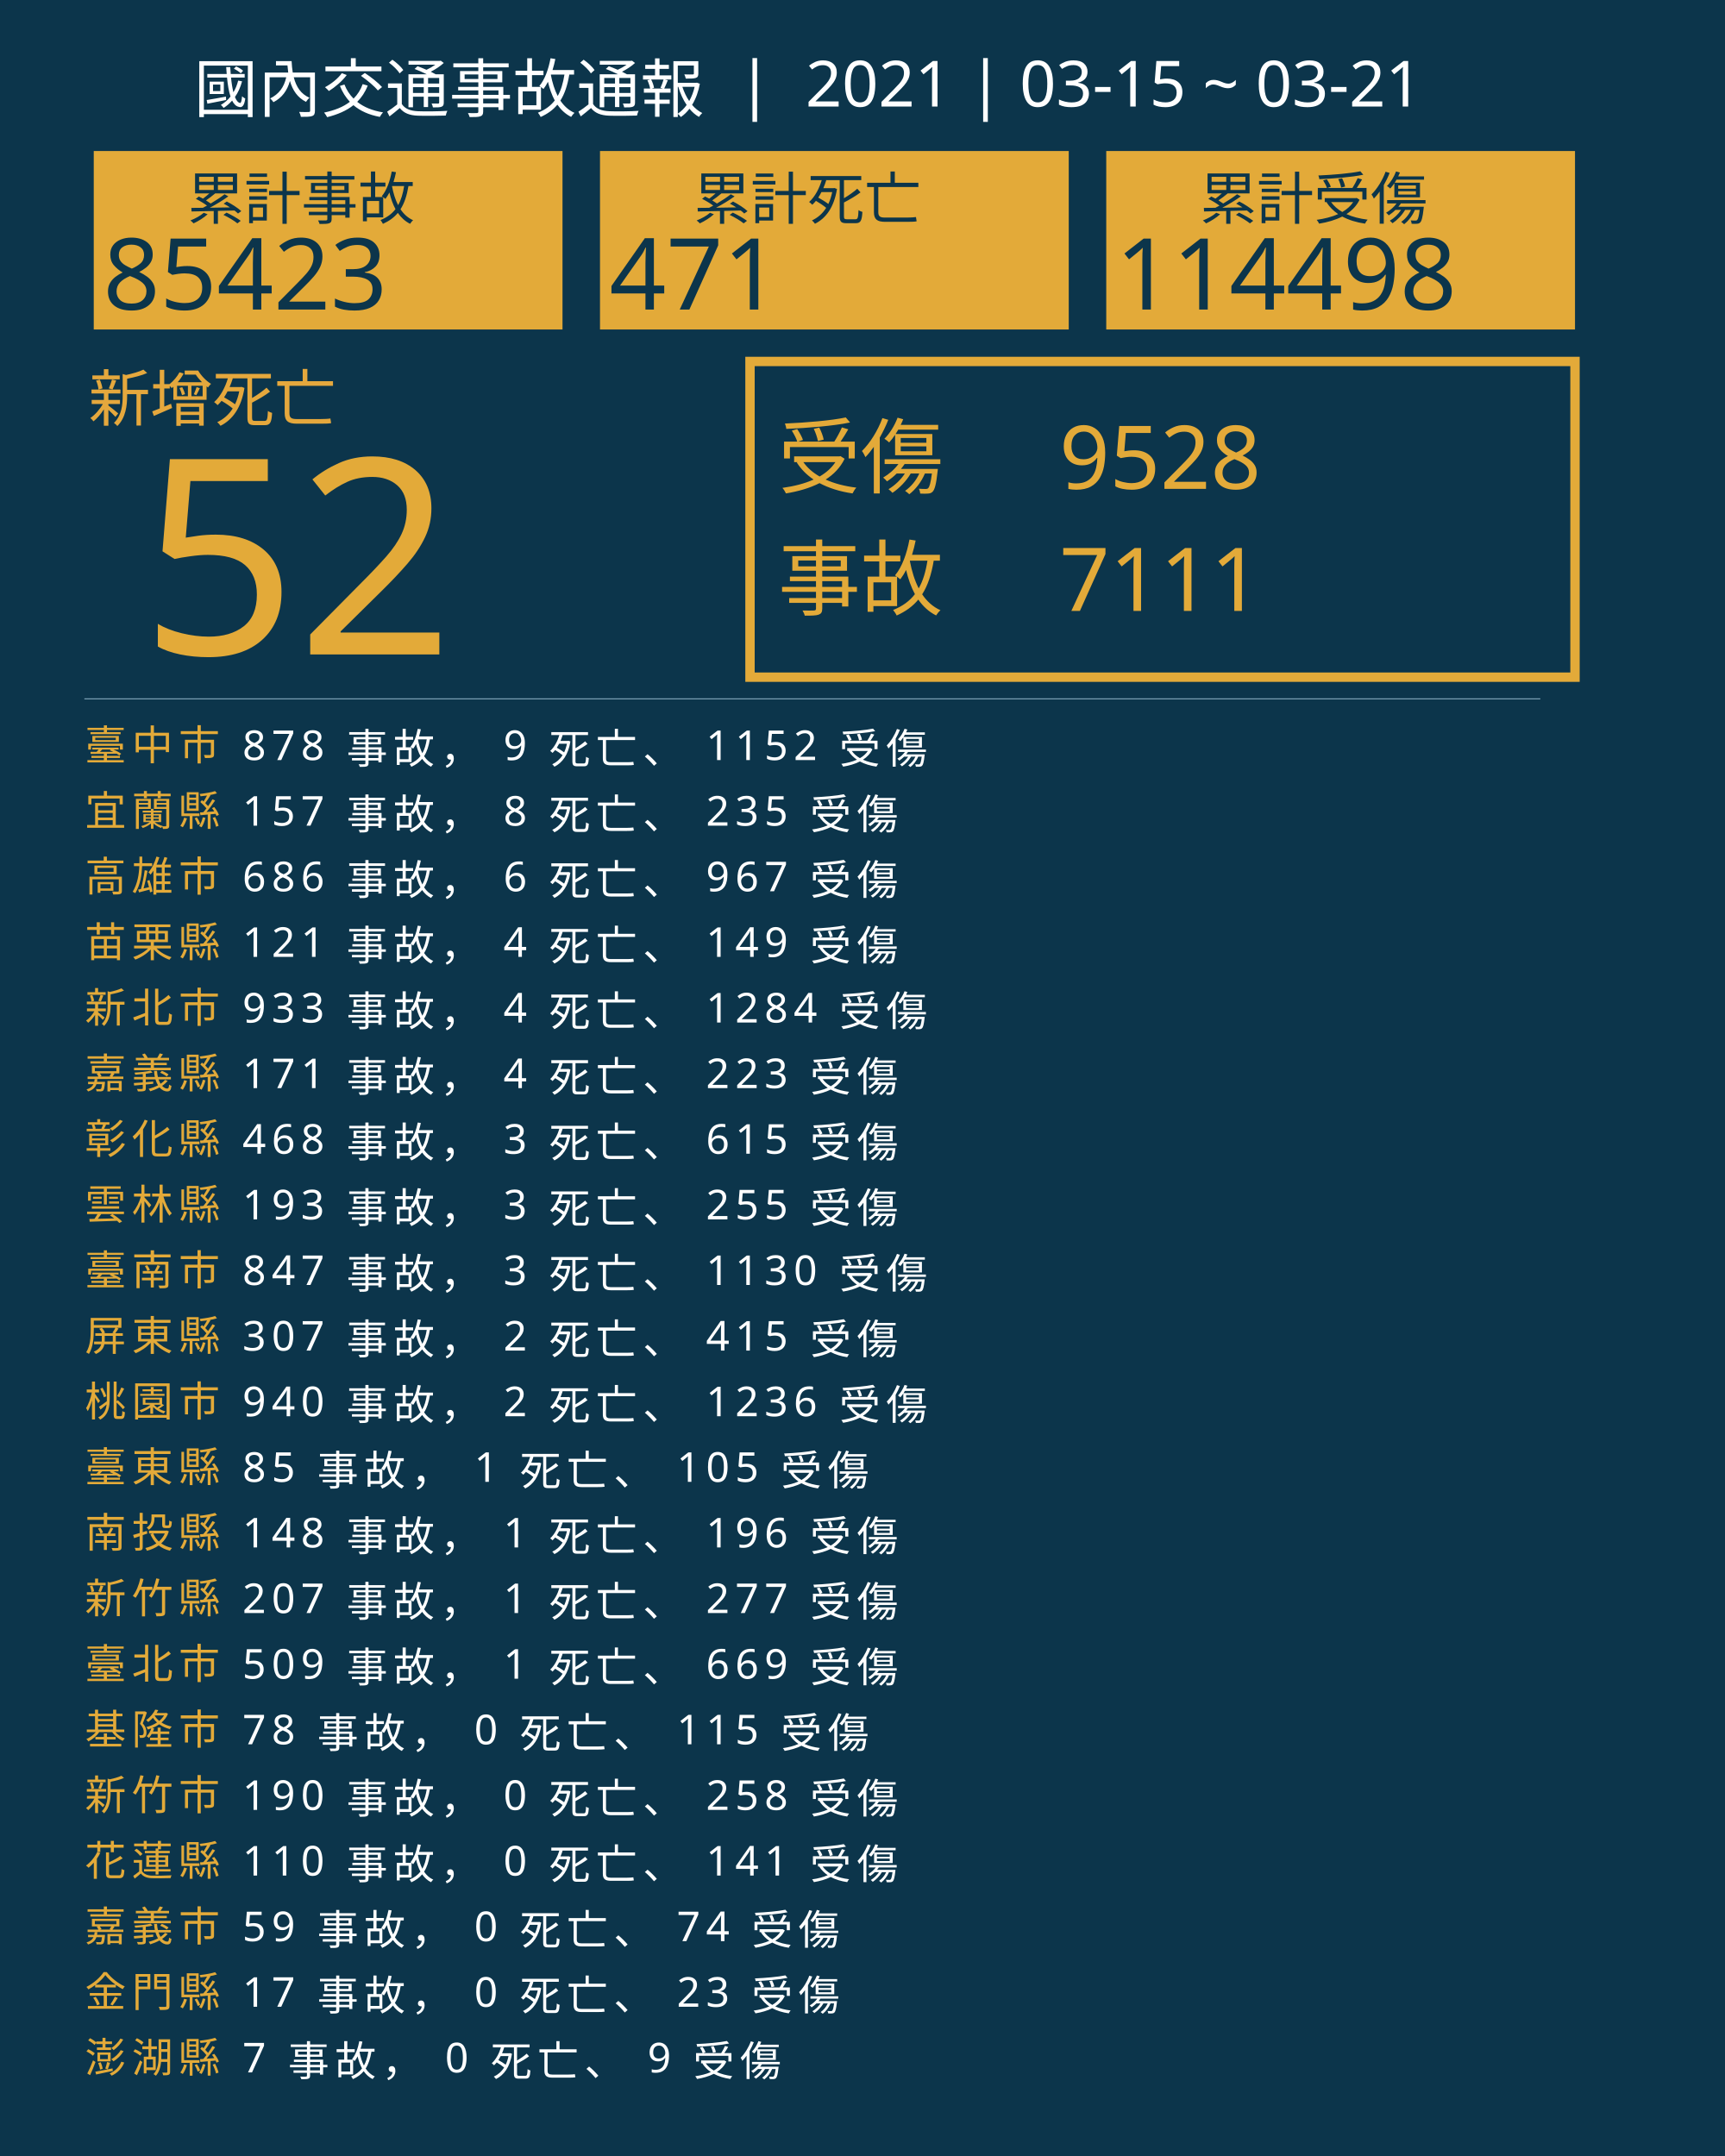
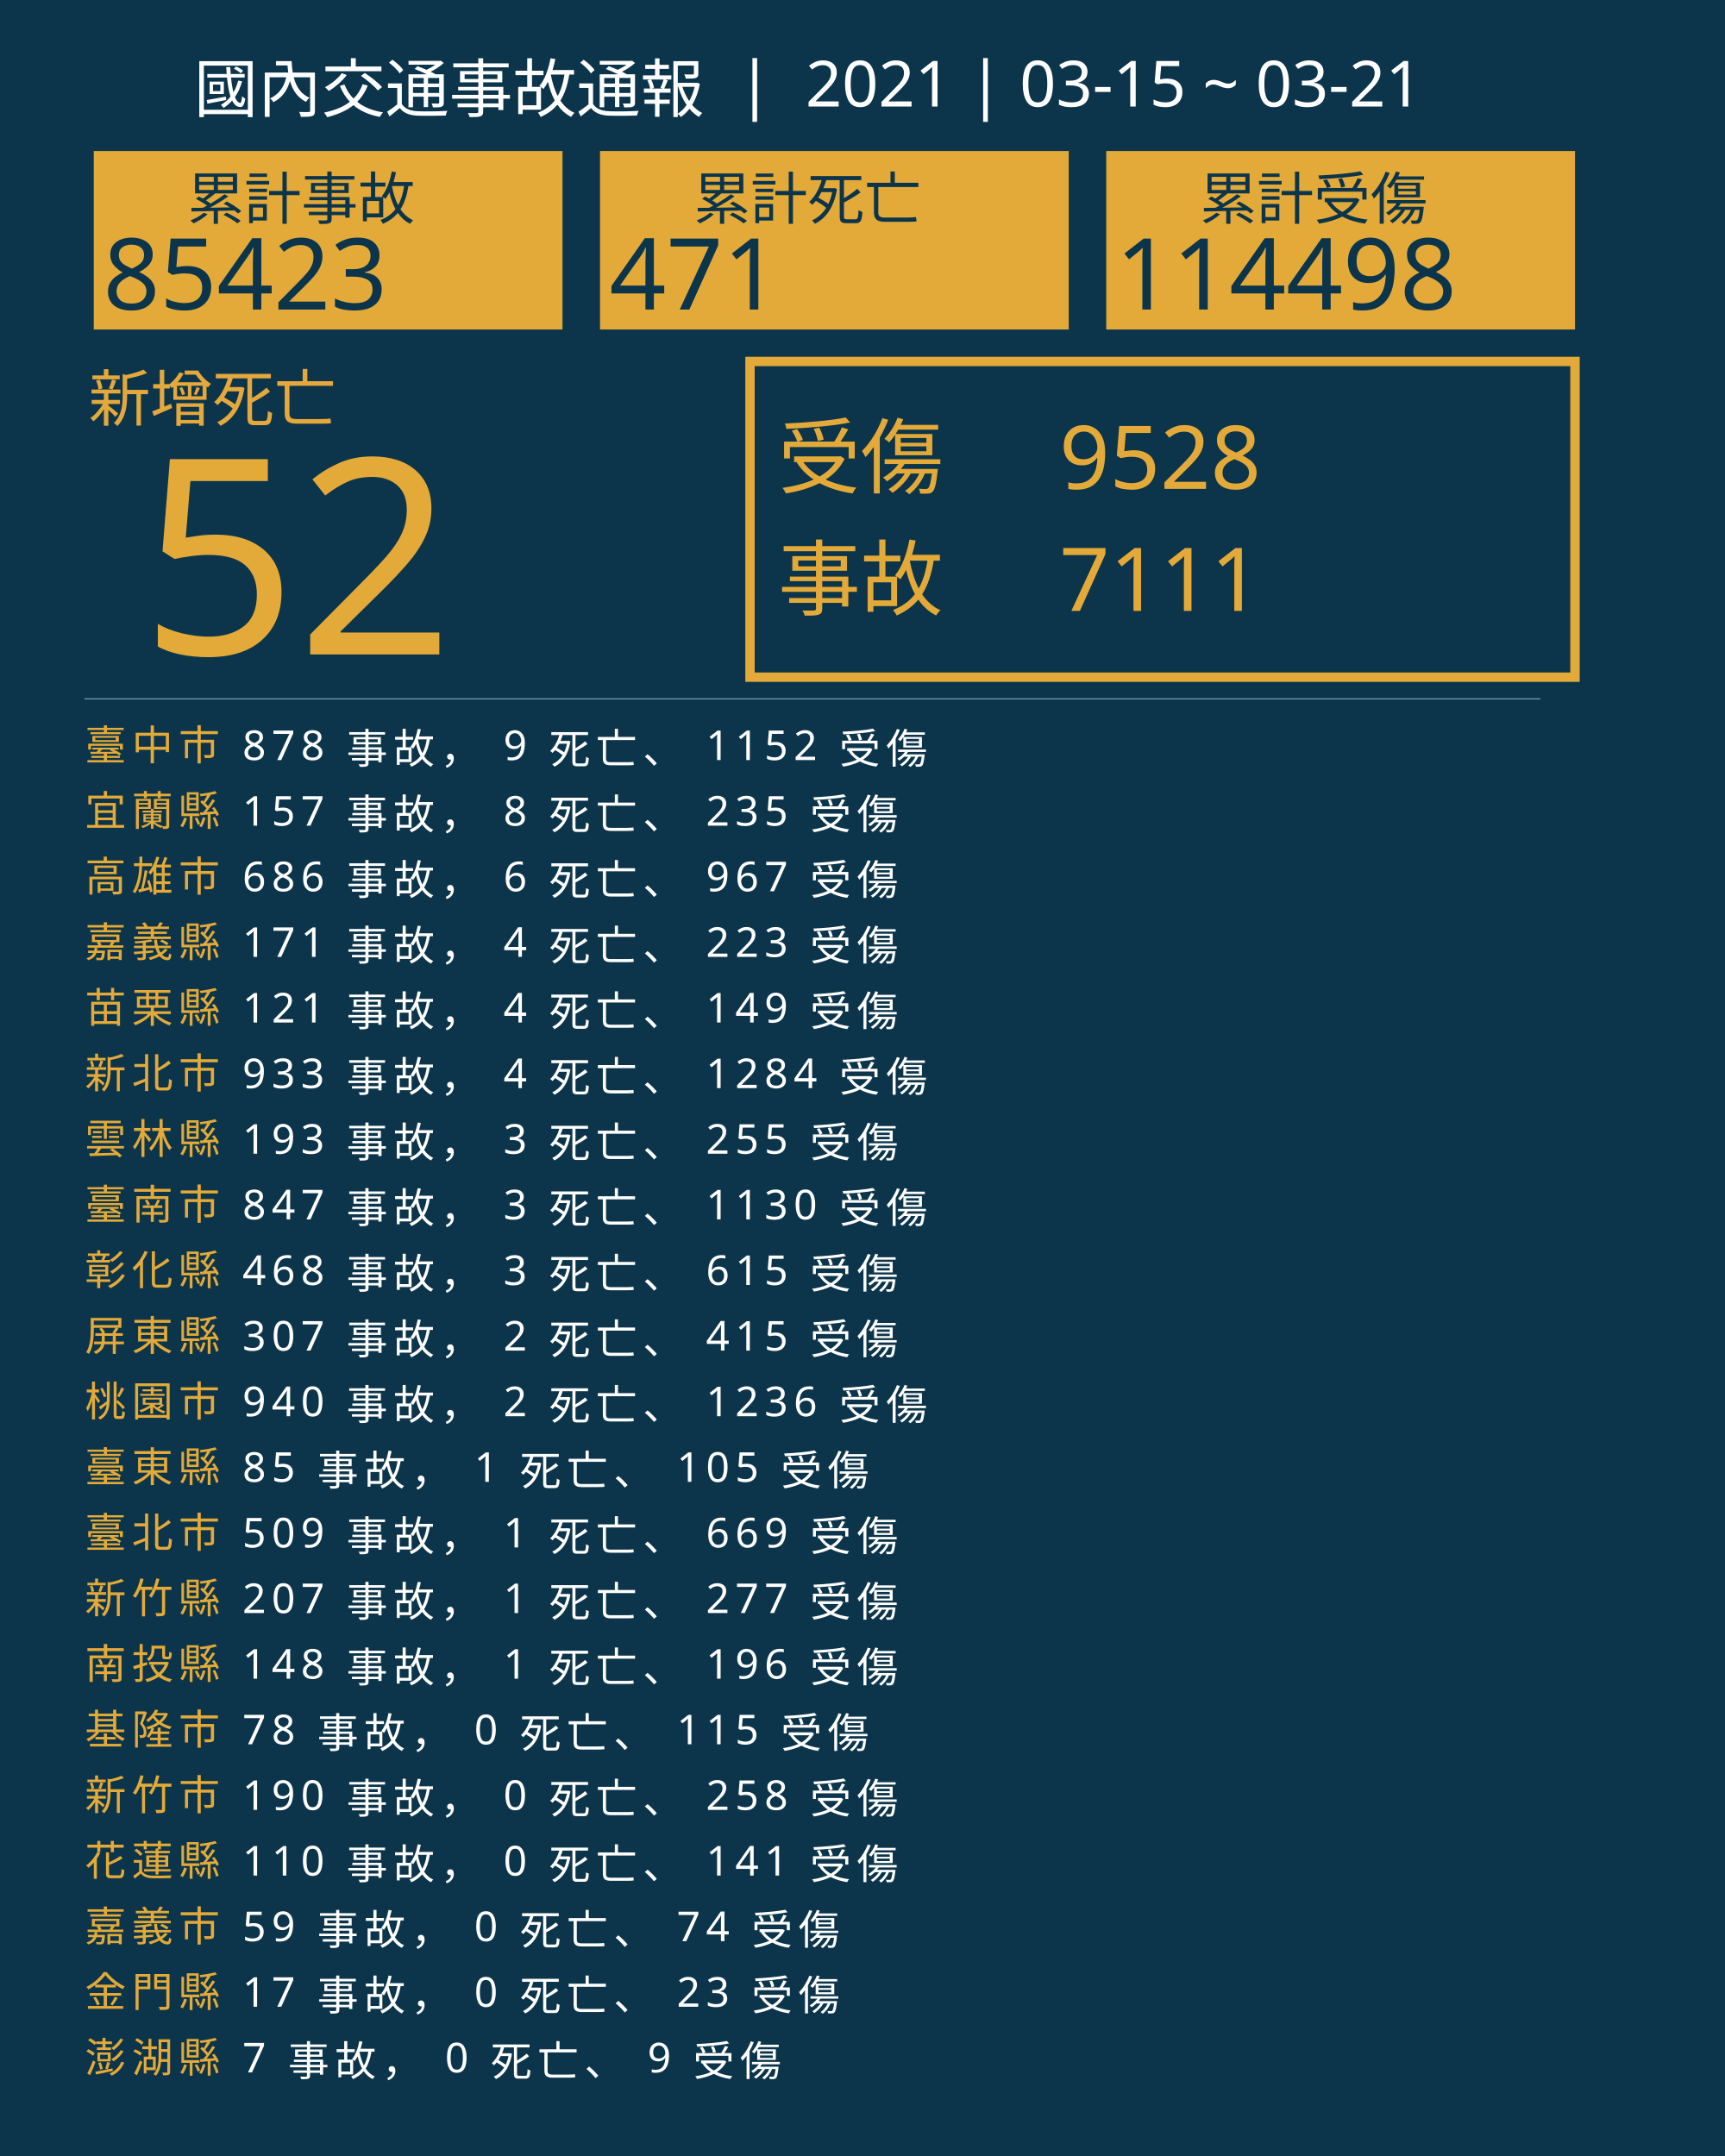
<svg xmlns="http://www.w3.org/2000/svg" version="1.1" id="圖層_1" x="0px" y="0px" viewBox="0 0 1840 2300" style="enable-background:new 0 0 1840 2300;" xml:space="preserve">
  <style type="text/css">
	.st0{fill:#0C354B;}
	.st1{fill:#E5A83D;}
	.st2{font-family:'NotoSansCJKtc-Bold-B5pc-H';}
	.st3{font-size:66px;}
	.st4{fill:#E3AA39;}
	.st5{font-family:'Arial-BoldMT';}
	.st6{font-size:291.776px;}
	.st7{fill:none;stroke:#E3AA39;stroke-miterlimit:10;stroke-width:10;}
	.st8{font-family:'NotoSansCJKtc-Light-B5pc-H';}
	.st9{font-size:88px;}
	.st10{font-family:'NotoSansCJKtc-Medium-B5pc-H';}
	.st11{font-size:94px;}
	.st12{fill:none;stroke:#8AAFC1;stroke-miterlimit:10;}
	.st13{font-size:60.649px;}
	.st14{font-size:106px;}
	.st15{fill:none;}
	.st16{font-size:44px;}
	.st17{letter-spacing:6;}
	.st18{fill:#FFFFFF;}
	.st19{letter-spacing:1;}
	.st20{font-size:68px;}
</style>
  <rect class="st0" width="1840" height="2300" />
  <text transform="matrix(1 0 0 1 94.5001 449.017)" class="st1 st2 st3">新增死亡</text>
  <g>
    <text transform="matrix(1 0 0 1 150 698.1412)" class="st4 st5 st6">52</text>
  </g>
  <g>
    <rect x="800" y="385.6" class="st7" width="880" height="336.8" />
    <g>
      <text transform="matrix(1 0 0 1 830 519.593)" class="st4 st8 st9">受傷</text>
      <text transform="matrix(1 0 0 1 1130 521.5084)" class="st4 st10 st11">9528</text>
      <text transform="matrix(1 0 0 1 1130 651.7274)" class="st4 st10 st11">7111</text>
      <text transform="matrix(1 0 0 1 830 649.4965)" class="st4 st8 st9">事故</text>
    </g>
  </g>
  <line class="st12" x1="90" y1="745.5" x2="1643" y2="745.5" />
  <g>
    <g>
      <rect x="100" y="161.1" class="st4" width="500" height="190.4" />
      <g>
        <text transform="matrix(1 0 0 1 200 233.9079)" class="st0 st10 st13">累計事故</text>
        <g>
          <text transform="matrix(1 0 0 1 110 330.2121)" class="st0 st5 st14">85423</text>
        </g>
      </g>
    </g>
    <g>
      <rect x="640" y="161.1" class="st4" width="500" height="190.4" />
      <g>
        <text transform="matrix(1 0 0 1 740 233.908)" class="st0 st10 st13">累計死亡</text>
        <g>
          <text transform="matrix(1 0 0 1 650 330.2122)" class="st0 st5 st14">471</text>
        </g>
      </g>
    </g>
    <g>
      <rect x="1180" y="161.1" class="st4" width="500" height="190.4" />
      <g>
        <text transform="matrix(1 0 0 1 1280 233.908)" class="st0 st10 st13">累計受傷</text>
        <g>
          <text transform="matrix(1 0 0 1 1190 330.2122)" class="st0 st5 st14">114498</text>
        </g>
      </g>
    </g>
  </g>
  <rect x="90.6" y="772.1" class="st15" width="1141.8" height="314.8" />
  <text transform="matrix(1 0 0 1 90.5591 810.7965)">
    <tspan x="0" y="0" class="st4 st10 st16 st17">臺中市</tspan>
    <tspan x="150.6" y="0" class="st18 st10 st16 st17"> 878 事故， 9 死亡、 1152 受傷</tspan>
    <tspan x="0" y="70" class="st4 st10 st16 st17">宜蘭縣</tspan>
    <tspan x="150.6" y="70" class="st18 st10 st16 st17"> 157 事故， 8 死亡、 235 受傷</tspan>
    <tspan x="0" y="140" class="st4 st10 st16 st17">高雄市</tspan>
    <tspan x="150.6" y="140" class="st18 st10 st16 st17"> 686 事故， 6 死亡、 967 受傷</tspan>
-     <tspan x="0" y="210" class="st4 st10 st16 st17">苗栗縣</tspan>
-     <tspan x="150.6" y="210" class="st18 st10 st16 st17"> 121 事故， 4 死亡、 149 受傷</tspan>
-     <tspan x="0" y="280" class="st4 st10 st16 st17">新北市</tspan>
-     <tspan x="150.6" y="280" class="st18 st10 st16 st17"> 933 事故， 4 死亡、 1284 受傷</tspan>
-     <tspan x="0" y="350" class="st4 st10 st16 st17">嘉義縣</tspan>
-     <tspan x="150.6" y="350" class="st18 st10 st16 st17"> 171 事故， 4 死亡、 223 受傷</tspan>
-     <tspan x="0" y="420" class="st4 st10 st16 st17">彰化縣</tspan>
-     <tspan x="150.6" y="420" class="st18 st10 st16 st17"> 468 事故， 3 死亡、 615 受傷</tspan>
-     <tspan x="0" y="490" class="st4 st10 st16 st17">雲林縣</tspan>
-     <tspan x="150.6" y="490" class="st18 st10 st16 st17"> 193 事故， 3 死亡、 255 受傷</tspan>
-     <tspan x="0" y="560" class="st4 st10 st16 st17">臺南市</tspan>
-     <tspan x="150.6" y="560" class="st18 st10 st16 st17"> 847 事故， 3 死亡、 1130 受傷</tspan>
+     <tspan x="0" y="210" class="st4 st10 st16 st17">嘉義縣</tspan>
+     <tspan x="150.6" y="210" class="st18 st10 st16 st17"> 171 事故， 4 死亡、 223 受傷</tspan>
+     <tspan x="0" y="280" class="st4 st10 st16 st17">苗栗縣</tspan>
+     <tspan x="150.6" y="280" class="st18 st10 st16 st17"> 121 事故， 4 死亡、 149 受傷</tspan>
+     <tspan x="0" y="350" class="st4 st10 st16 st17">新北市</tspan>
+     <tspan x="150.6" y="350" class="st18 st10 st16 st17"> 933 事故， 4 死亡、 1284 受傷</tspan>
+     <tspan x="0" y="420" class="st4 st10 st16 st17">雲林縣</tspan>
+     <tspan x="150.6" y="420" class="st18 st10 st16 st17"> 193 事故， 3 死亡、 255 受傷</tspan>
+     <tspan x="0" y="490" class="st4 st10 st16 st17">臺南市</tspan>
+     <tspan x="150.6" y="490" class="st18 st10 st16 st17"> 847 事故， 3 死亡、 1130 受傷</tspan>
+     <tspan x="0" y="560" class="st4 st10 st16 st17">彰化縣</tspan>
+     <tspan x="150.6" y="560" class="st18 st10 st16 st17"> 468 事故， 3 死亡、 615 受傷</tspan>
    <tspan x="0" y="630" class="st4 st10 st16 st17">屏東縣</tspan>
    <tspan x="150.6" y="630" class="st18 st10 st16 st17"> 307 事故， 2 死亡、 415 受傷</tspan>
    <tspan x="0" y="700" class="st4 st10 st16 st17">桃園市</tspan>
    <tspan x="150.6" y="700" class="st18 st10 st16 st17"> 940 事故， 2 死亡、 1236 受傷</tspan>
    <tspan x="0" y="770" class="st4 st10 st16 st17">臺東縣</tspan>
    <tspan x="150.6" y="770" class="st18 st10 st16 st17"> 85 事故， 1 死亡、 105 受傷</tspan>
-     <tspan x="0" y="840" class="st4 st10 st16 st17">南投縣</tspan>
-     <tspan x="150.6" y="840" class="st18 st10 st16 st17"> 148 事故， 1 死亡、 196 受傷</tspan>
+     <tspan x="0" y="840" class="st4 st10 st16 st17">臺北市</tspan>
+     <tspan x="150.6" y="840" class="st18 st10 st16 st17"> 509 事故， 1 死亡、 669 受傷</tspan>
    <tspan x="0" y="910" class="st4 st10 st16 st17">新竹縣</tspan>
    <tspan x="150.6" y="910" class="st18 st10 st16 st17"> 207 事故， 1 死亡、 277 受傷</tspan>
-     <tspan x="0" y="980" class="st4 st10 st16 st17">臺北市</tspan>
-     <tspan x="150.6" y="980" class="st18 st10 st16 st17"> 509 事故， 1 死亡、 669 受傷</tspan>
+     <tspan x="0" y="980" class="st4 st10 st16 st17">南投縣</tspan>
+     <tspan x="150.6" y="980" class="st18 st10 st16 st17"> 148 事故， 1 死亡、 196 受傷</tspan>
    <tspan x="0" y="1050" class="st4 st10 st16 st17">基隆市</tspan>
    <tspan x="150.6" y="1050" class="st18 st10 st16 st17"> 78 事故， 0 死亡、 115 受傷</tspan>
    <tspan x="0" y="1120" class="st4 st10 st16 st17">新竹市</tspan>
    <tspan x="150.6" y="1120" class="st18 st10 st16 st17"> 190 事故， 0 死亡、 258 受傷</tspan>
    <tspan x="0" y="1190" class="st4 st10 st16 st17">花蓮縣</tspan>
    <tspan x="150.6" y="1190" class="st18 st10 st16 st17"> 110 事故， 0 死亡、 141 受傷</tspan>
    <tspan x="0" y="1260" class="st4 st10 st16 st17">嘉義市</tspan>
    <tspan x="150.6" y="1260" class="st18 st10 st16 st17"> 59 事故， 0 死亡、 74 受傷</tspan>
    <tspan x="0" y="1330" class="st4 st10 st16 st17">金門縣</tspan>
    <tspan x="150.6" y="1330" class="st18 st10 st16 st17"> 17 事故， 0 死亡、 23 受傷</tspan>
    <tspan x="0" y="1400" class="st4 st10 st16 st17">澎湖縣</tspan>
    <tspan x="150.6" y="1400" class="st18 st10 st16 st17"> 7 事故， 0 死亡、 9 受傷</tspan>
  </text>
  <text transform="matrix(1 0 0 1 207 119.2712)" class="st18 st8 st20">國內交通事故通報  |  2021 | 03-15 ~ 03-21</text>
</svg>
